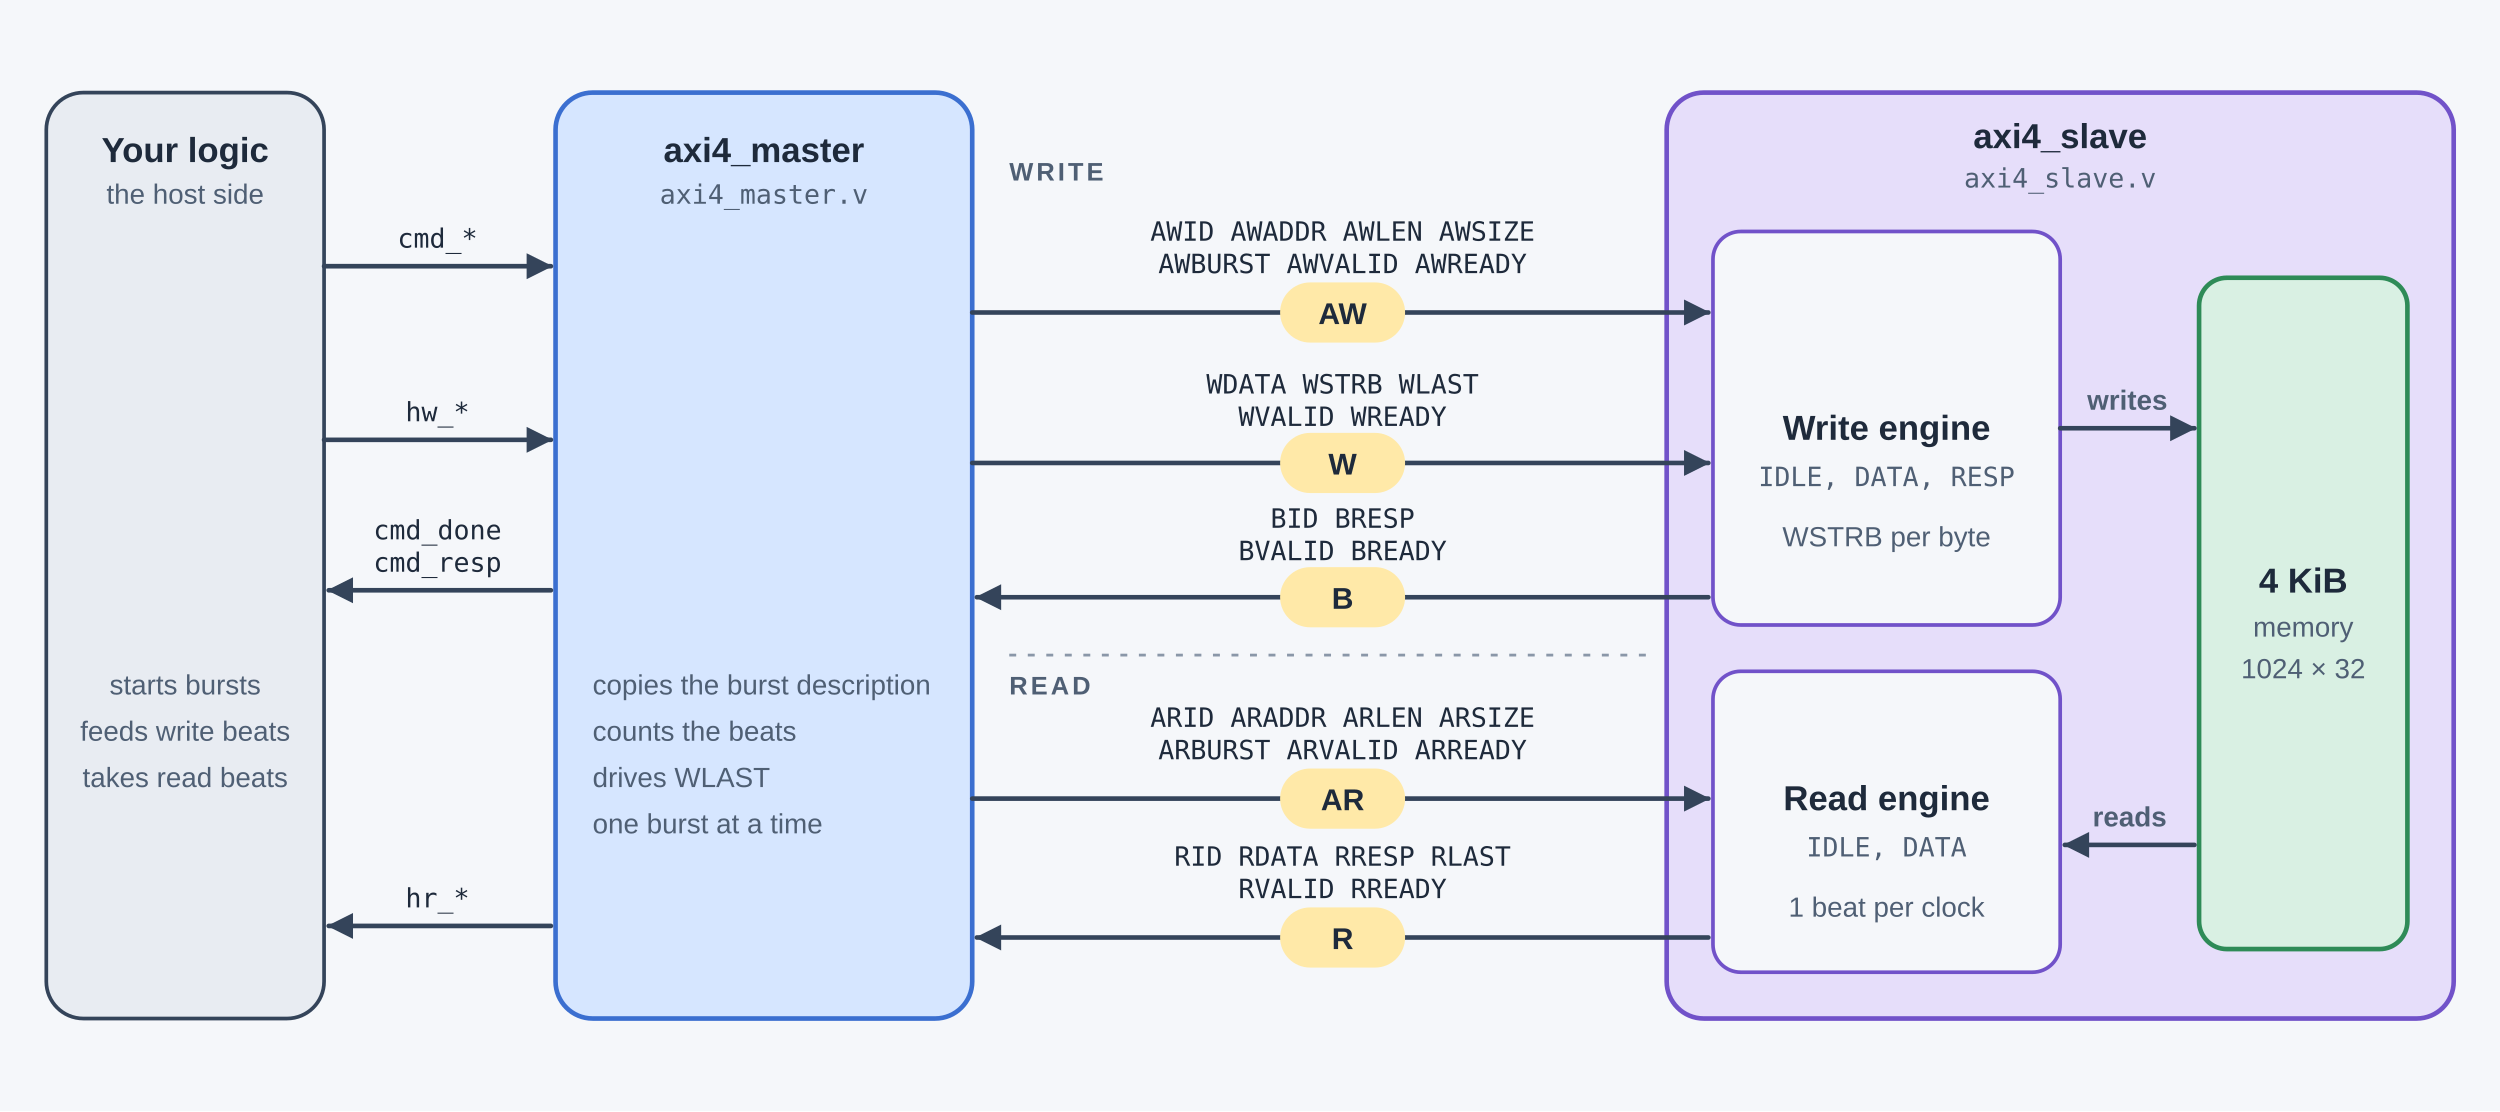
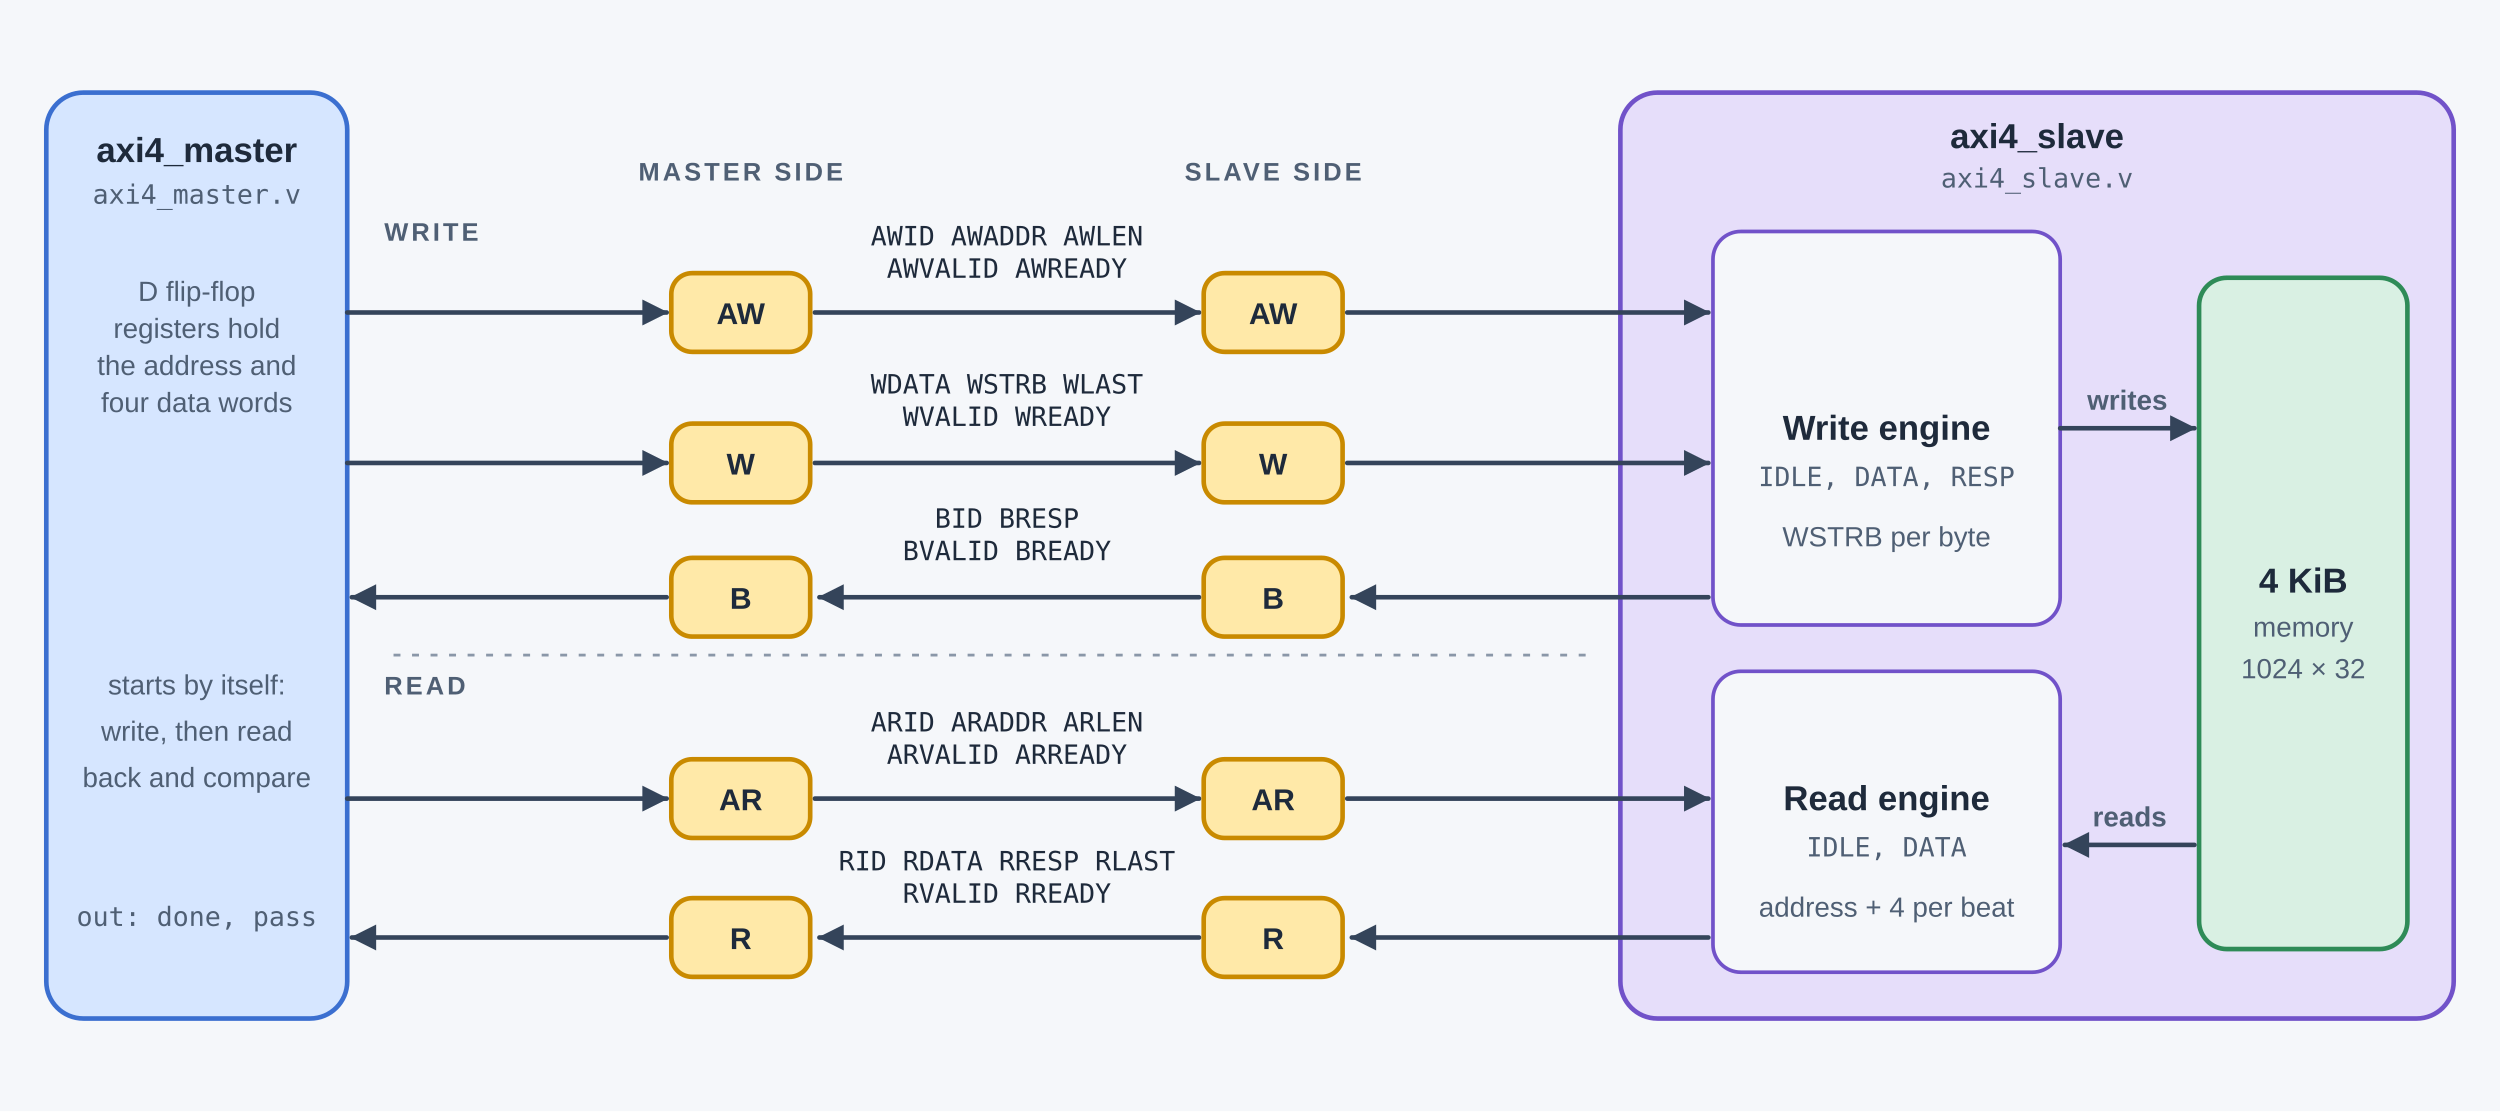
- <svg xmlns="http://www.w3.org/2000/svg" viewBox="0 0 1080 480" width="2160" height="960" role="img" aria-label="Block diagram. Your logic drives axi4_master through a command port and two data streams. The master is wired directly to axi4_slave over the five AXI4 channels AW, W, B, AR and R. The slave has a write engine, a read engine and a 4 KiB memory.">
+ <svg xmlns="http://www.w3.org/2000/svg" viewBox="0 0 1080 480" width="2160" height="960" role="img" aria-label="Block diagram. axi4_master holds an address and four data words in D flip-flop registers and starts the transactions itself. Each of the five AXI4 channels AW, W, B, AR and R passes through a D flip-flop stage on the master side and another on the slave side, then reaches axi4_slave, which has a write engine, a read engine and a 4 KiB memory.">
  <style>
text{fill:#1E2A3B;font-family:'Segoe UI','Nunito',Arial,sans-serif}
.t{font-size:15px;font-weight:700}
.s{font-size:12px;fill:#4F5F74}
.m{font-size:11.5px;font-family:Consolas,'Cascadia Mono',monospace;fill:#4F5F74}
.sg{font-size:11.5px;font-family:Consolas,'Cascadia Mono',monospace;fill:#1E2A3B}
.lb{font-size:12px;font-weight:600;fill:#4F5F74}
.band{font-size:11px;font-weight:700;letter-spacing:.12em;fill:#4F5F74}
.pt{font-size:13px;font-weight:700}
.wire{stroke:#34445A;stroke-width:2;fill:none;stroke-linecap:round;stroke-linejoin:round}
</style>
  <defs>
    <marker id="ah" viewBox="0 0 10 10" refX="8.5" refY="5" markerWidth="7" markerHeight="7" orient="auto-start-reverse">
      <path d="M1 1 L9 5 L1 9 z" fill="#34445A" />
    </marker>
  </defs>
  <rect width="1080" height="480" fill="#F5F7FA" />
-   <rect x="20" y="40" width="120" height="400" rx="16" fill="#E8ECF2" stroke="#34445A" stroke-width="1.6" />
-   <text class="t" x="80" y="70" text-anchor="middle">Your logic</text>
-   <text class="s" x="80" y="88" text-anchor="middle">the host side</text>
-   <text class="s" x="80" y="300" text-anchor="middle">starts bursts</text>
-   <text class="s" x="80" y="320" text-anchor="middle">feeds write beats</text>
-   <text class="s" x="80" y="340" text-anchor="middle">takes read beats</text>
-   <rect x="240" y="40" width="180" height="400" rx="16" fill="#D6E6FF" stroke="#3B6FD0" stroke-width="2" />
-   <text class="t" x="330" y="70" text-anchor="middle">axi4_master</text>
-   <text class="m" x="330" y="88" text-anchor="middle">axi4_master.v</text>
-   <text class="s" x="256" y="300">copies the burst description</text>
-   <text class="s" x="256" y="320">counts the beats</text>
-   <text class="s" x="256" y="340">drives WLAST</text>
-   <text class="s" x="256" y="360">one burst at a time</text>
-   <rect x="720" y="40" width="340" height="400" rx="16" fill="#E6DEFA" stroke="#7152C9" stroke-width="2" />
-   <text class="t" x="890" y="64" text-anchor="middle">axi4_slave</text>
-   <text class="m" x="890" y="81" text-anchor="middle">axi4_slave.v</text>
+   <rect x="20" y="40" width="130" height="400" rx="16" fill="#D6E6FF" stroke="#3B6FD0" stroke-width="2" />
+   <text class="t" x="85" y="70" text-anchor="middle">axi4_master</text>
+   <text class="m" x="85" y="88" text-anchor="middle">axi4_master.v</text>
+   <text class="s" x="85" y="130" text-anchor="middle">D flip-flop</text>
+   <text class="s" x="85" y="146" text-anchor="middle">registers hold</text>
+   <text class="s" x="85" y="162" text-anchor="middle">the address and</text>
+   <text class="s" x="85" y="178" text-anchor="middle">four data words</text>
+   <text class="s" x="85" y="300" text-anchor="middle">starts by itself:</text>
+   <text class="s" x="85" y="320" text-anchor="middle">write, then read</text>
+   <text class="s" x="85" y="340" text-anchor="middle">back and compare</text>
+   <text class="m" x="85" y="400" text-anchor="middle">out: done, pass</text>
+   <text class="band" x="320" y="78" text-anchor="middle">MASTER SIDE</text>
+   <text class="band" x="550" y="78" text-anchor="middle">SLAVE SIDE</text>
+   <rect x="700" y="40" width="360" height="400" rx="16" fill="#E6DEFA" stroke="#7152C9" stroke-width="2" />
+   <text class="t" x="880" y="64" text-anchor="middle">axi4_slave</text>
+   <text class="m" x="880" y="81" text-anchor="middle">axi4_slave.v</text>
  <rect x="740" y="100" width="150" height="170" rx="12" fill="#F5F7FA" stroke="#7152C9" stroke-width="1.6" />
  <text class="t" x="815" y="190" text-anchor="middle">Write engine</text>
  <text class="m" x="815" y="210" text-anchor="middle">IDLE, DATA, RESP</text>
  <text class="s" x="815" y="236" text-anchor="middle">WSTRB per byte</text>
  <rect x="740" y="290" width="150" height="130" rx="12" fill="#F5F7FA" stroke="#7152C9" stroke-width="1.6" />
  <text class="t" x="815" y="350" text-anchor="middle">Read engine</text>
  <text class="m" x="815" y="370" text-anchor="middle">IDLE, DATA</text>
-   <text class="s" x="815" y="396" text-anchor="middle">1 beat per clock</text>
+   <text class="s" x="815" y="396" text-anchor="middle">address + 4 per beat</text>
  <rect x="950" y="120" width="90" height="290" rx="12" fill="#D9F0E3" stroke="#2E8B57" stroke-width="2" />
  <text class="t" x="995" y="256" text-anchor="middle">4 KiB</text>
  <text class="s" x="995" y="275" text-anchor="middle">memory</text>
  <text class="s" x="995" y="293" text-anchor="middle">1024 × 32</text>
  <line class="wire" x1="890" y1="185" x2="948" y2="185" marker-end="url(#ah)" />
  <text class="lb" x="919" y="177" text-anchor="middle">writes</text>
  <line class="wire" x1="948" y1="365" x2="892" y2="365" marker-end="url(#ah)" />
  <text class="lb" x="920" y="357" text-anchor="middle">reads</text>
-   <line class="wire" x1="140" y1="115" x2="238" y2="115" marker-end="url(#ah)" />
-   <text class="sg" x="189" y="107" text-anchor="middle">cmd_*</text>
-   <line class="wire" x1="140" y1="190" x2="238" y2="190" marker-end="url(#ah)" />
-   <text class="sg" x="189" y="182" text-anchor="middle">hw_*</text>
-   <line class="wire" x1="238" y1="255" x2="142" y2="255" marker-end="url(#ah)" />
-   <text class="sg" x="189" y="233" text-anchor="middle">cmd_done</text>
-   <text class="sg" x="189" y="247" text-anchor="middle">cmd_resp</text>
-   <line class="wire" x1="238" y1="400" x2="142" y2="400" marker-end="url(#ah)" />
-   <text class="sg" x="189" y="392" text-anchor="middle">hr_*</text>
-   <text class="band" x="436" y="78">WRITE</text>
-   <line x1="436" y1="283" x2="716" y2="283" stroke="#8A97A8" stroke-width="1.2" stroke-dasharray="3 5" />
-   <text class="band" x="436" y="300">READ</text>
-   <line class="wire" x1="420" y1="135" x2="738" y2="135" marker-end="url(#ah)" />
-   <text class="sg" x="580" y="104" text-anchor="middle">AWID AWADDR AWLEN AWSIZE</text>
-   <text class="sg" x="580" y="118" text-anchor="middle">AWBURST AWVALID AWREADY</text>
-   <line class="wire" x1="420" y1="200" x2="738" y2="200" marker-end="url(#ah)" />
-   <text class="sg" x="580" y="170" text-anchor="middle">WDATA WSTRB WLAST</text>
-   <text class="sg" x="580" y="184" text-anchor="middle">WVALID WREADY</text>
-   <line class="wire" x1="738" y1="258" x2="422" y2="258" marker-end="url(#ah)" />
-   <text class="sg" x="580" y="228" text-anchor="middle">BID BRESP</text>
-   <text class="sg" x="580" y="242" text-anchor="middle">BVALID BREADY</text>
-   <line class="wire" x1="420" y1="345" x2="738" y2="345" marker-end="url(#ah)" />
-   <text class="sg" x="580" y="314" text-anchor="middle">ARID ARADDR ARLEN ARSIZE</text>
-   <text class="sg" x="580" y="328" text-anchor="middle">ARBURST ARVALID ARREADY</text>
-   <line class="wire" x1="738" y1="405" x2="422" y2="405" marker-end="url(#ah)" />
-   <text class="sg" x="580" y="374" text-anchor="middle">RID RDATA RRESP RLAST</text>
-   <text class="sg" x="580" y="388" text-anchor="middle">RVALID RREADY</text>
-   <g fill="#FFE9A8">
-     <rect x="553" y="122" width="54" height="26" rx="13" />
-     <rect x="553" y="187" width="54" height="26" rx="13" />
-     <rect x="553" y="245" width="54" height="26" rx="13" />
-     <rect x="553" y="332" width="54" height="26" rx="13" />
-     <rect x="553" y="392" width="54" height="26" rx="13" />
+   <line x1="170" y1="283" x2="690" y2="283" stroke="#8A97A8" stroke-width="1.2" stroke-dasharray="3 5" />
+   <text class="band" x="166" y="104">WRITE</text>
+   <text class="band" x="166" y="300">READ</text>
+   <line class="wire" x1="150" y1="135" x2="288" y2="135" marker-end="url(#ah)" />
+   <line class="wire" x1="352" y1="135" x2="518" y2="135" marker-end="url(#ah)" />
+   <line class="wire" x1="582" y1="135" x2="738" y2="135" marker-end="url(#ah)" />
+   <text class="sg" x="435" y="106" text-anchor="middle">AWID AWADDR AWLEN</text>
+   <text class="sg" x="435" y="120" text-anchor="middle">AWVALID AWREADY</text>
+   <line class="wire" x1="150" y1="200" x2="288" y2="200" marker-end="url(#ah)" />
+   <line class="wire" x1="352" y1="200" x2="518" y2="200" marker-end="url(#ah)" />
+   <line class="wire" x1="582" y1="200" x2="738" y2="200" marker-end="url(#ah)" />
+   <text class="sg" x="435" y="170" text-anchor="middle">WDATA WSTRB WLAST</text>
+   <text class="sg" x="435" y="184" text-anchor="middle">WVALID WREADY</text>
+   <line class="wire" x1="738" y1="258" x2="584" y2="258" marker-end="url(#ah)" />
+   <line class="wire" x1="518" y1="258" x2="354" y2="258" marker-end="url(#ah)" />
+   <line class="wire" x1="288" y1="258" x2="152" y2="258" marker-end="url(#ah)" />
+   <text class="sg" x="435" y="228" text-anchor="middle">BID BRESP</text>
+   <text class="sg" x="435" y="242" text-anchor="middle">BVALID BREADY</text>
+   <line class="wire" x1="150" y1="345" x2="288" y2="345" marker-end="url(#ah)" />
+   <line class="wire" x1="352" y1="345" x2="518" y2="345" marker-end="url(#ah)" />
+   <line class="wire" x1="582" y1="345" x2="738" y2="345" marker-end="url(#ah)" />
+   <text class="sg" x="435" y="316" text-anchor="middle">ARID ARADDR ARLEN</text>
+   <text class="sg" x="435" y="330" text-anchor="middle">ARVALID ARREADY</text>
+   <line class="wire" x1="738" y1="405" x2="584" y2="405" marker-end="url(#ah)" />
+   <line class="wire" x1="518" y1="405" x2="354" y2="405" marker-end="url(#ah)" />
+   <line class="wire" x1="288" y1="405" x2="152" y2="405" marker-end="url(#ah)" />
+   <text class="sg" x="435" y="376" text-anchor="middle">RID RDATA RRESP RLAST</text>
+   <text class="sg" x="435" y="390" text-anchor="middle">RVALID RREADY</text>
+   <g fill="#FFE9A8" stroke="#C98A00" stroke-width="2">
+     <rect x="290" y="118" width="60" height="34" rx="9" />
+     <rect x="520" y="118" width="60" height="34" rx="9" />
+     <rect x="290" y="183" width="60" height="34" rx="9" />
+     <rect x="520" y="183" width="60" height="34" rx="9" />
+     <rect x="290" y="241" width="60" height="34" rx="9" />
+     <rect x="520" y="241" width="60" height="34" rx="9" />
+     <rect x="290" y="328" width="60" height="34" rx="9" />
+     <rect x="520" y="328" width="60" height="34" rx="9" />
+     <rect x="290" y="388" width="60" height="34" rx="9" />
+     <rect x="520" y="388" width="60" height="34" rx="9" />
  </g>
-   <text class="pt" x="580" y="140" text-anchor="middle">AW</text>
-   <text class="pt" x="580" y="205" text-anchor="middle">W</text>
-   <text class="pt" x="580" y="263" text-anchor="middle">B</text>
-   <text class="pt" x="580" y="350" text-anchor="middle">AR</text>
-   <text class="pt" x="580" y="410" text-anchor="middle">R</text>
+   <g class="pt" text-anchor="middle">
+     <text x="320" y="140">AW</text>
+     <text x="550" y="140">AW</text>
+     <text x="320" y="205">W</text>
+     <text x="550" y="205">W</text>
+     <text x="320" y="263">B</text>
+     <text x="550" y="263">B</text>
+     <text x="320" y="350">AR</text>
+     <text x="550" y="350">AR</text>
+     <text x="320" y="410">R</text>
+     <text x="550" y="410">R</text>
+   </g>
</svg>
